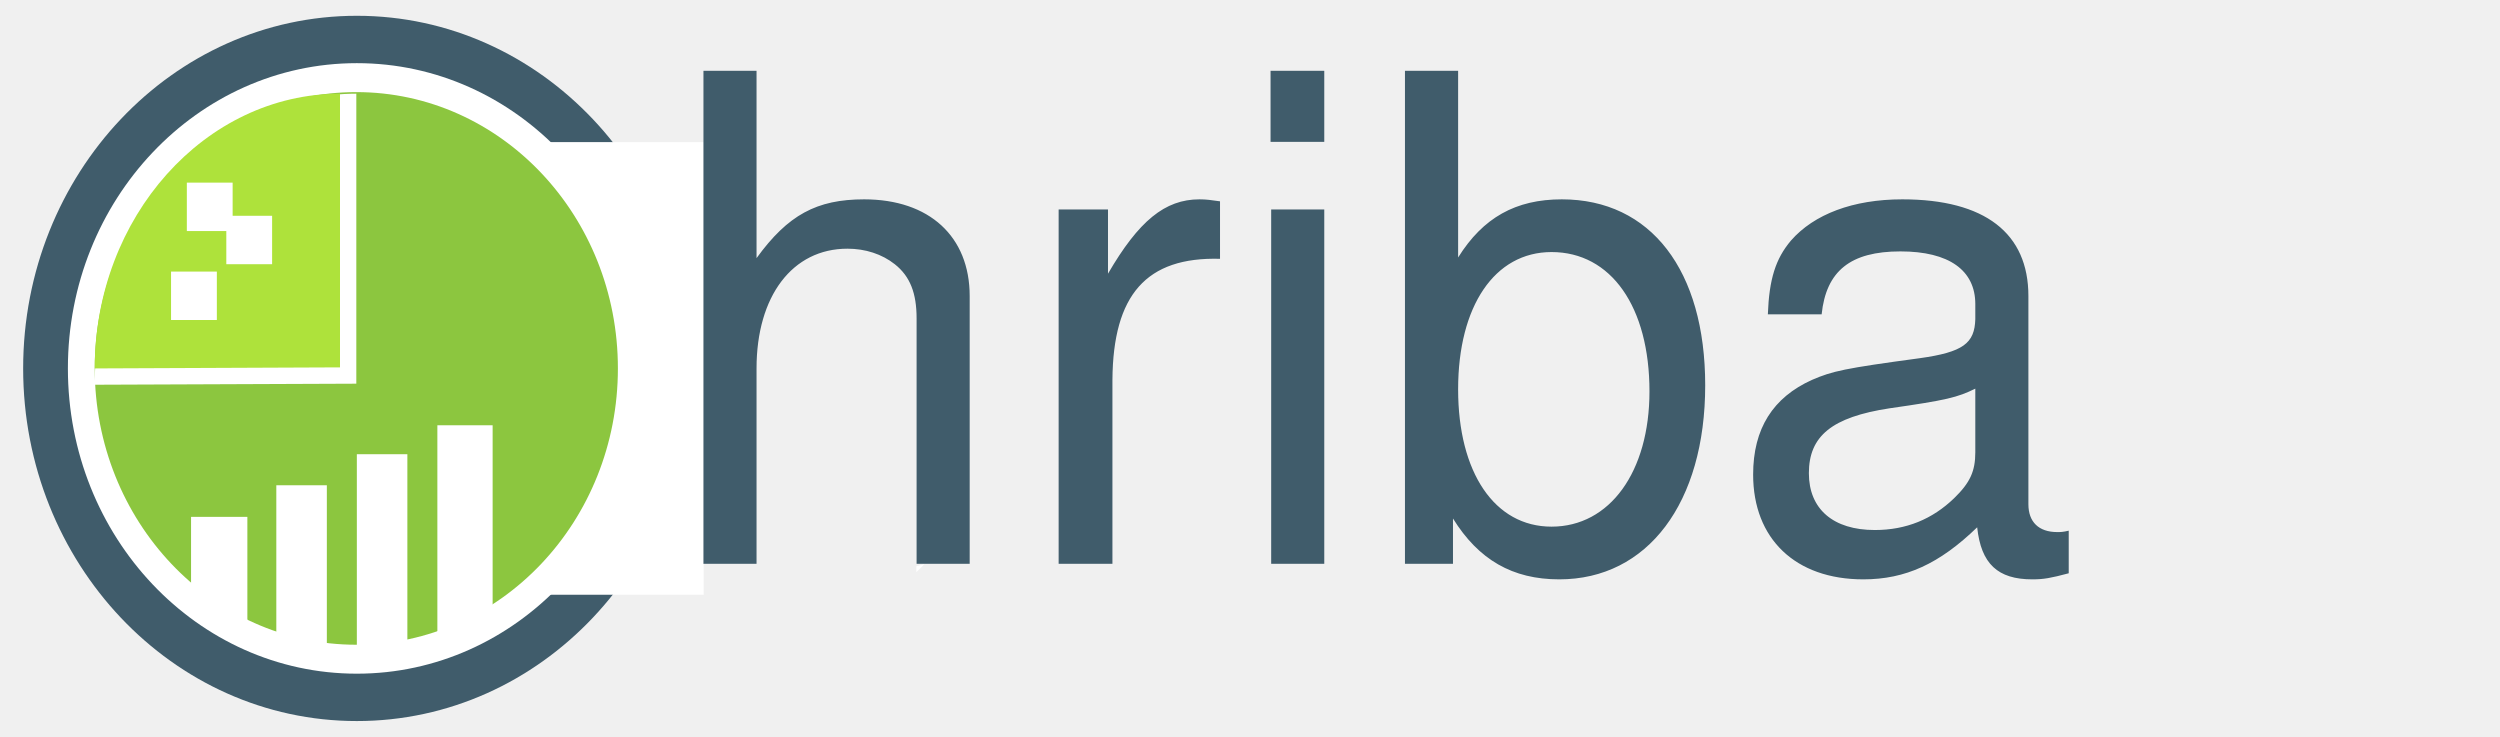
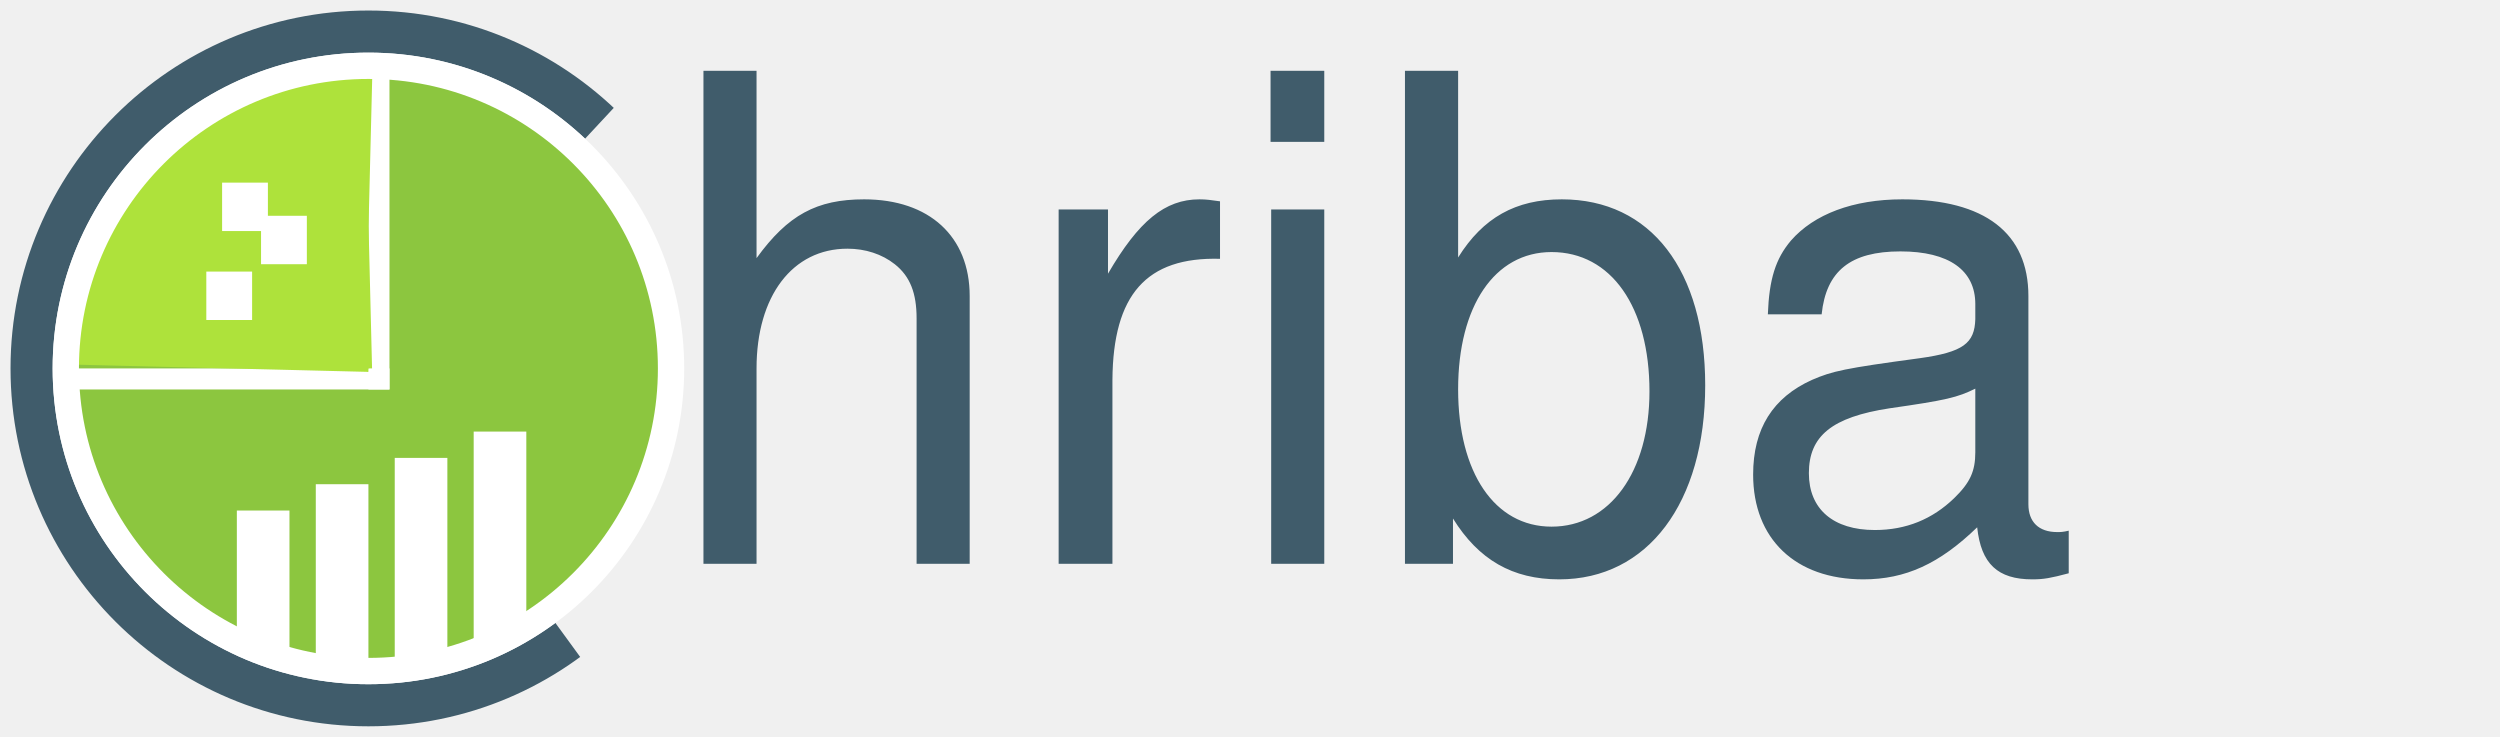
- <svg xmlns="http://www.w3.org/2000/svg" version="1.1" id="Layer_1" x="0px" y="0px" viewBox="0 0 475 140" style="enable-background:new 0 0 475 140;" xml:space="preserve">
+ <svg xmlns="http://www.w3.org/2000/svg" version="1.1" id="Layer_1" x="0px" y="0px" viewBox="0 0 475 140">
  <style type="text/css">
- 	.st0{fill:#FFFFFF;}
- 	.st1{fill:#405C6B;}
- 	.st2{fill:#8CC63F;}
- 	.st3{fill:#AEE23B;}
- 	.st4{fill:none;}
- 	.st5{font-family: CopperplateGothic-Light, Copperplate Gothic Light, Copperplate Gothic, Helvetica, Arial, monospace;}
- 	.st6{font-size:128.478px;}
- </style>
+ 		.st0{stroke:#FFFFFF;}
+ 		.st1{stroke:#405C6B;}
+ 		.st2{stroke:#8CC63F;}
+ 		.st3{stroke:#AEE23B;}
+ 
+ 
+ 		.f0{fill:#FFFFFF;}
+ 		.f1{fill:#405C6B;}
+ 		.f2{fill:#8CC63F;}
+ 		.f3{fill:#AEE23B;}
+ 
+ 		.no_fill {
+ 			fill: none;
+ 		}
+ 
+ 		.text {
+ 			font-family: CopperplateGothic-Light, Copperplate Gothic Light, Copperplate Gothic, Helvetica, Arial, monospace;
+ 			font-size:128.478px;
+ 		}
+ 
+ 
+ 
+ 		.bar_0 {
+ 		animation: animate-bar0 5s infinite;
+ 		}
+ 
+ 		.bar_1 {
+ 		animation: animate-bar1 5s infinite;
+ 		}
+ 
+ 		.bar_2 {
+ 		animation: animate-bar2 5s infinite;
+ 		}
+ 
+ 		.bar_3 {
+ 		animation: animate-bar3 5s infinite;
+ 		}
+ 
+ 
+ 		@keyframes animate-bar0 {
+ 		0%{height: 33px}
+ 		10%{height: 44px}
+ 		30%{height: 5px}
+ 		40%{height: 50px}
+ 		60%{height: 13px}
+ 		80%{height: 38px}
+ 		100%{height: 33px}
+ 		}
+ 
+ 		@keyframes animate-bar1 {
+ 		0%{height: 38px}
+ 		10%{height: 5px}
+ 		30%{height: 39px}
+ 		40%{height: 2px}
+ 		60%{height: 50px}
+ 		80%{height: 43px}
+ 		100%{height: 38px}
+ 		}
+ 
+ 		@keyframes animate-bar2 {
+ 		0%{height: 43px}
+ 		10%{height: 3px}
+ 		30%{height: 50px}
+ 		40%{height: 34px}
+ 		60%{height: 20px}
+ 		80%{height: 18px}
+ 		100%{height: 43px}
+ 		}
+ 
+ 		@keyframes animate-bar3 {
+ 		0%{height: 48px}
+ 		10%{height: 40px}
+ 		30%{height: 5px}
+ 		40%{height: 100px}
+ 		60%{height: 13px}
+ 		80%{height: 7px}
+ 		100%{height: 48px}
+ 		}
+ 	</style>
  <g>
-     <path class="st0" d="M175.6,107.2c-0.5,0.1-1,0.3-1.5,0.4v1.1C174.6,108.2,175.2,107.7,175.6,107.2z" />
-     <g>
-       <g>
-         <ellipse class="st1" cx="67.8" cy="70" rx="63.4" ry="67" />
-         <ellipse class="st0" cx="67.8" cy="70" rx="54.9" ry="58" />
-       </g>
-       <rect x="67.8" y="27" class="st0" width="65.9" height="86" />
-       <ellipse class="st2" cx="67.7" cy="70" rx="49.7" ry="52.5" />
-       <g>
-         <g>
-           <path class="st0" d="M67.8,17.8C40.3,17.8,18,42.5,18,73.1l49.7-0.2V17.8z" />
-         </g>
-       </g>
-       <g>
-         <g>
-           <path class="st3" d="M64.6,17.8C39,17.8,18,41.2,18,70l46.6-0.2V17.8z" />
-         </g>
-       </g>
-       <g>
-         <rect x="43" y="41" class="st0" width="8.7" height="9.2" />
-         <rect x="35.5" y="34.7" class="st0" width="8.7" height="9.2" />
-         <rect x="32.5" y="51.6" class="st0" width="8.7" height="9.2" />
-       </g>
-       <g>
-         <polygon class="st0" points="47,118.1 47,98.2 36.3,98.2 36.3,113.6 41.3,118.1    " />
-         <rect x="52.5" y="92.2" class="st0" width="9.6" height="33.1" />
-         <rect x="67.8" y="86.3" class="st0" width="9.6" height="39.5" />
-         <path class="st0" d="M93.6,119.1V80.8H83.1v41.7c2.1,0,4.1,0,6.2,0C90.6,121.3,92.1,120.2,93.6,119.1z" />
-       </g>
-     </g>
+     <circle class="f2" r="56" cx="70" cy="70" />
+     <rect class="f0" x="70" y="14" width="4" height="60" />
+     <rect class="f0" x="14" y="70" width="60" height="4" />
+     <circle class="st3 no_fill" r="28" cx="70" cy="70" stroke-width="56" stroke-dashoffset="88" stroke-dasharray="44, 132" />
+     <rect x="49.6" y="41" class="f0" width="8.7" height="9.2" />
+     <rect x="42.2" y="34.7" class="f0" width="8.7" height="9.2" />
+     <rect x="39.2" y="51.6" class="f0" width="8.7" height="9.2" />
+     <rect x="55" y="130" class="f0 bar_0" width="10" height="33" transform="rotate(180 55 130)" />
+     <rect x="70" y="130" class="f0 bar_1" width="10" height="38" transform="rotate(180 70 130)" />
+     <rect x="85" y="130" class="f0 bar_2" width="10" height="43" transform="rotate(180 85 130)" />
+     <rect x="100" y="130" class="f0 bar_3" width="10" height="48" transform="rotate(180 100 130)" />
+     <circle class="st1 no_fill" r="64" cx="70" cy="70" stroke-width="8" stroke-dashoffset="-60" stroke-dasharray="290, 120" />
+     <circle class="st0 no_fill" r="57.5" cx="70" cy="70" stroke-width="5" />
  </g>
-   <rect x="125.1" y="36.8" class="st4" width="345.5" height="72.4" />
-   <text transform="matrix(0.9466 0 0 1 125.1364 107.1255)" class="st1 st5 st6">hriba</text>
+   <text transform="matrix(0.9466 0 0 1 125.1364 107.1255)" class="f1 text">hriba</text>
</svg>
